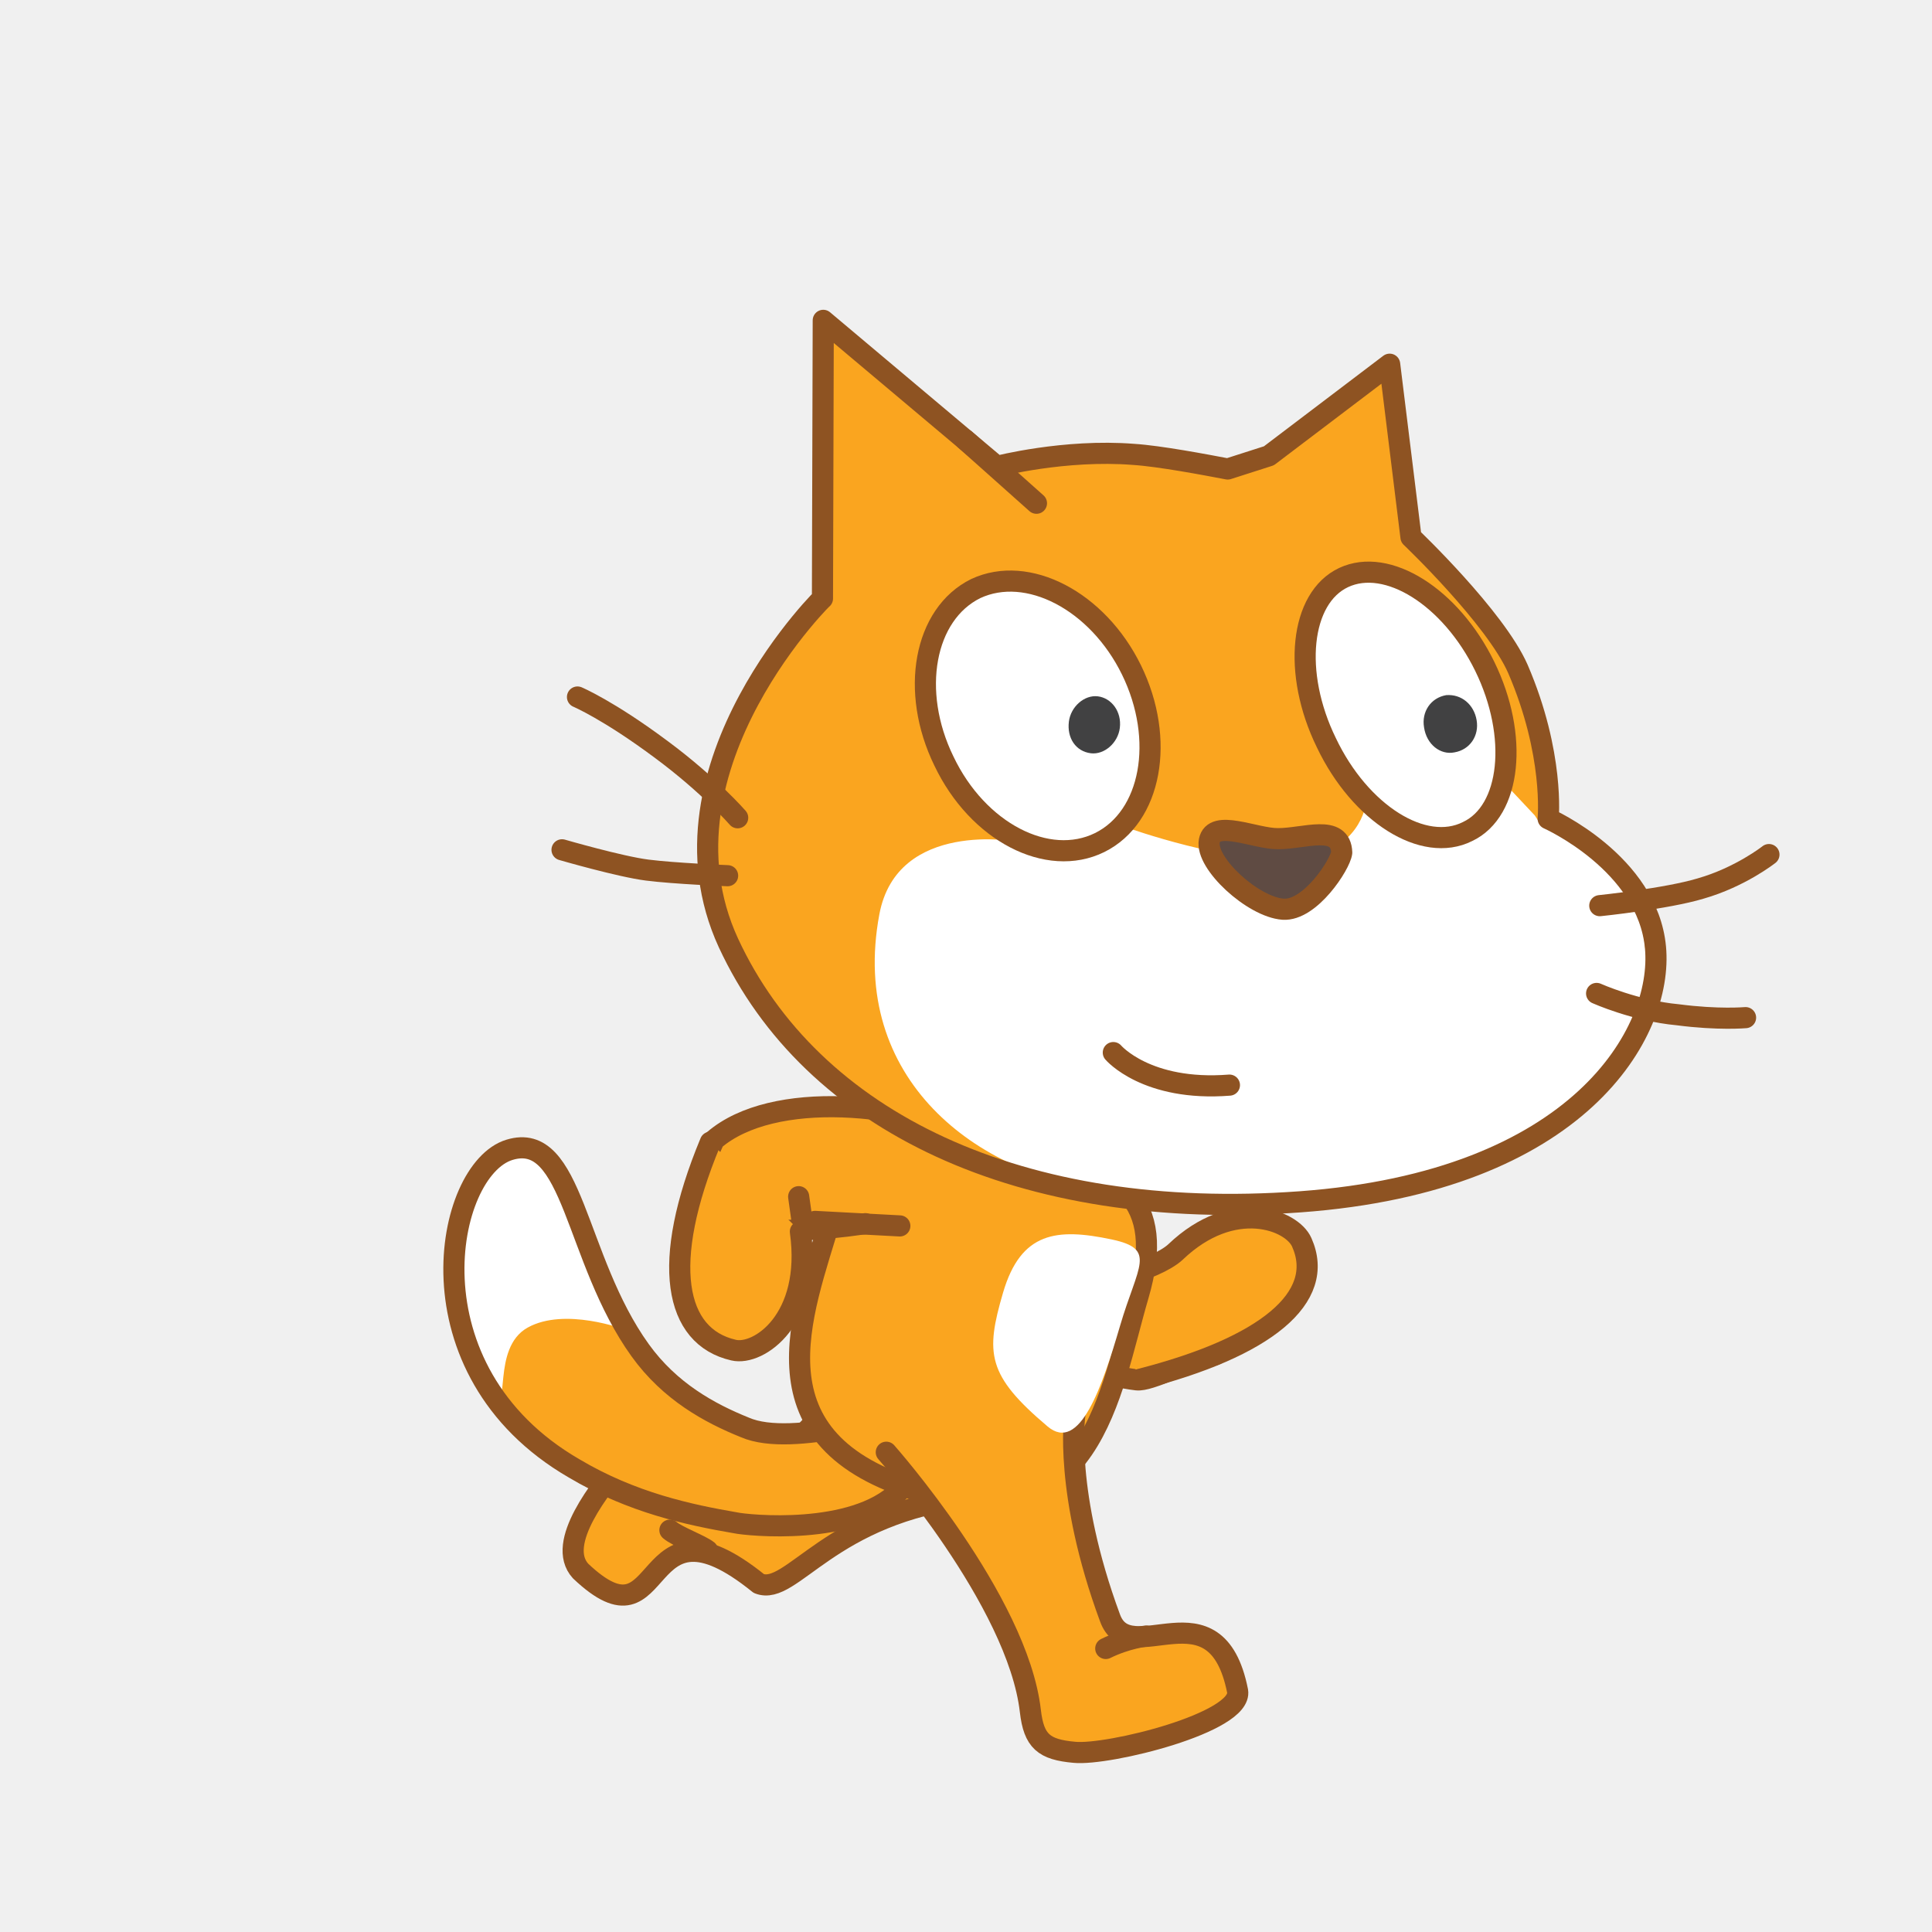
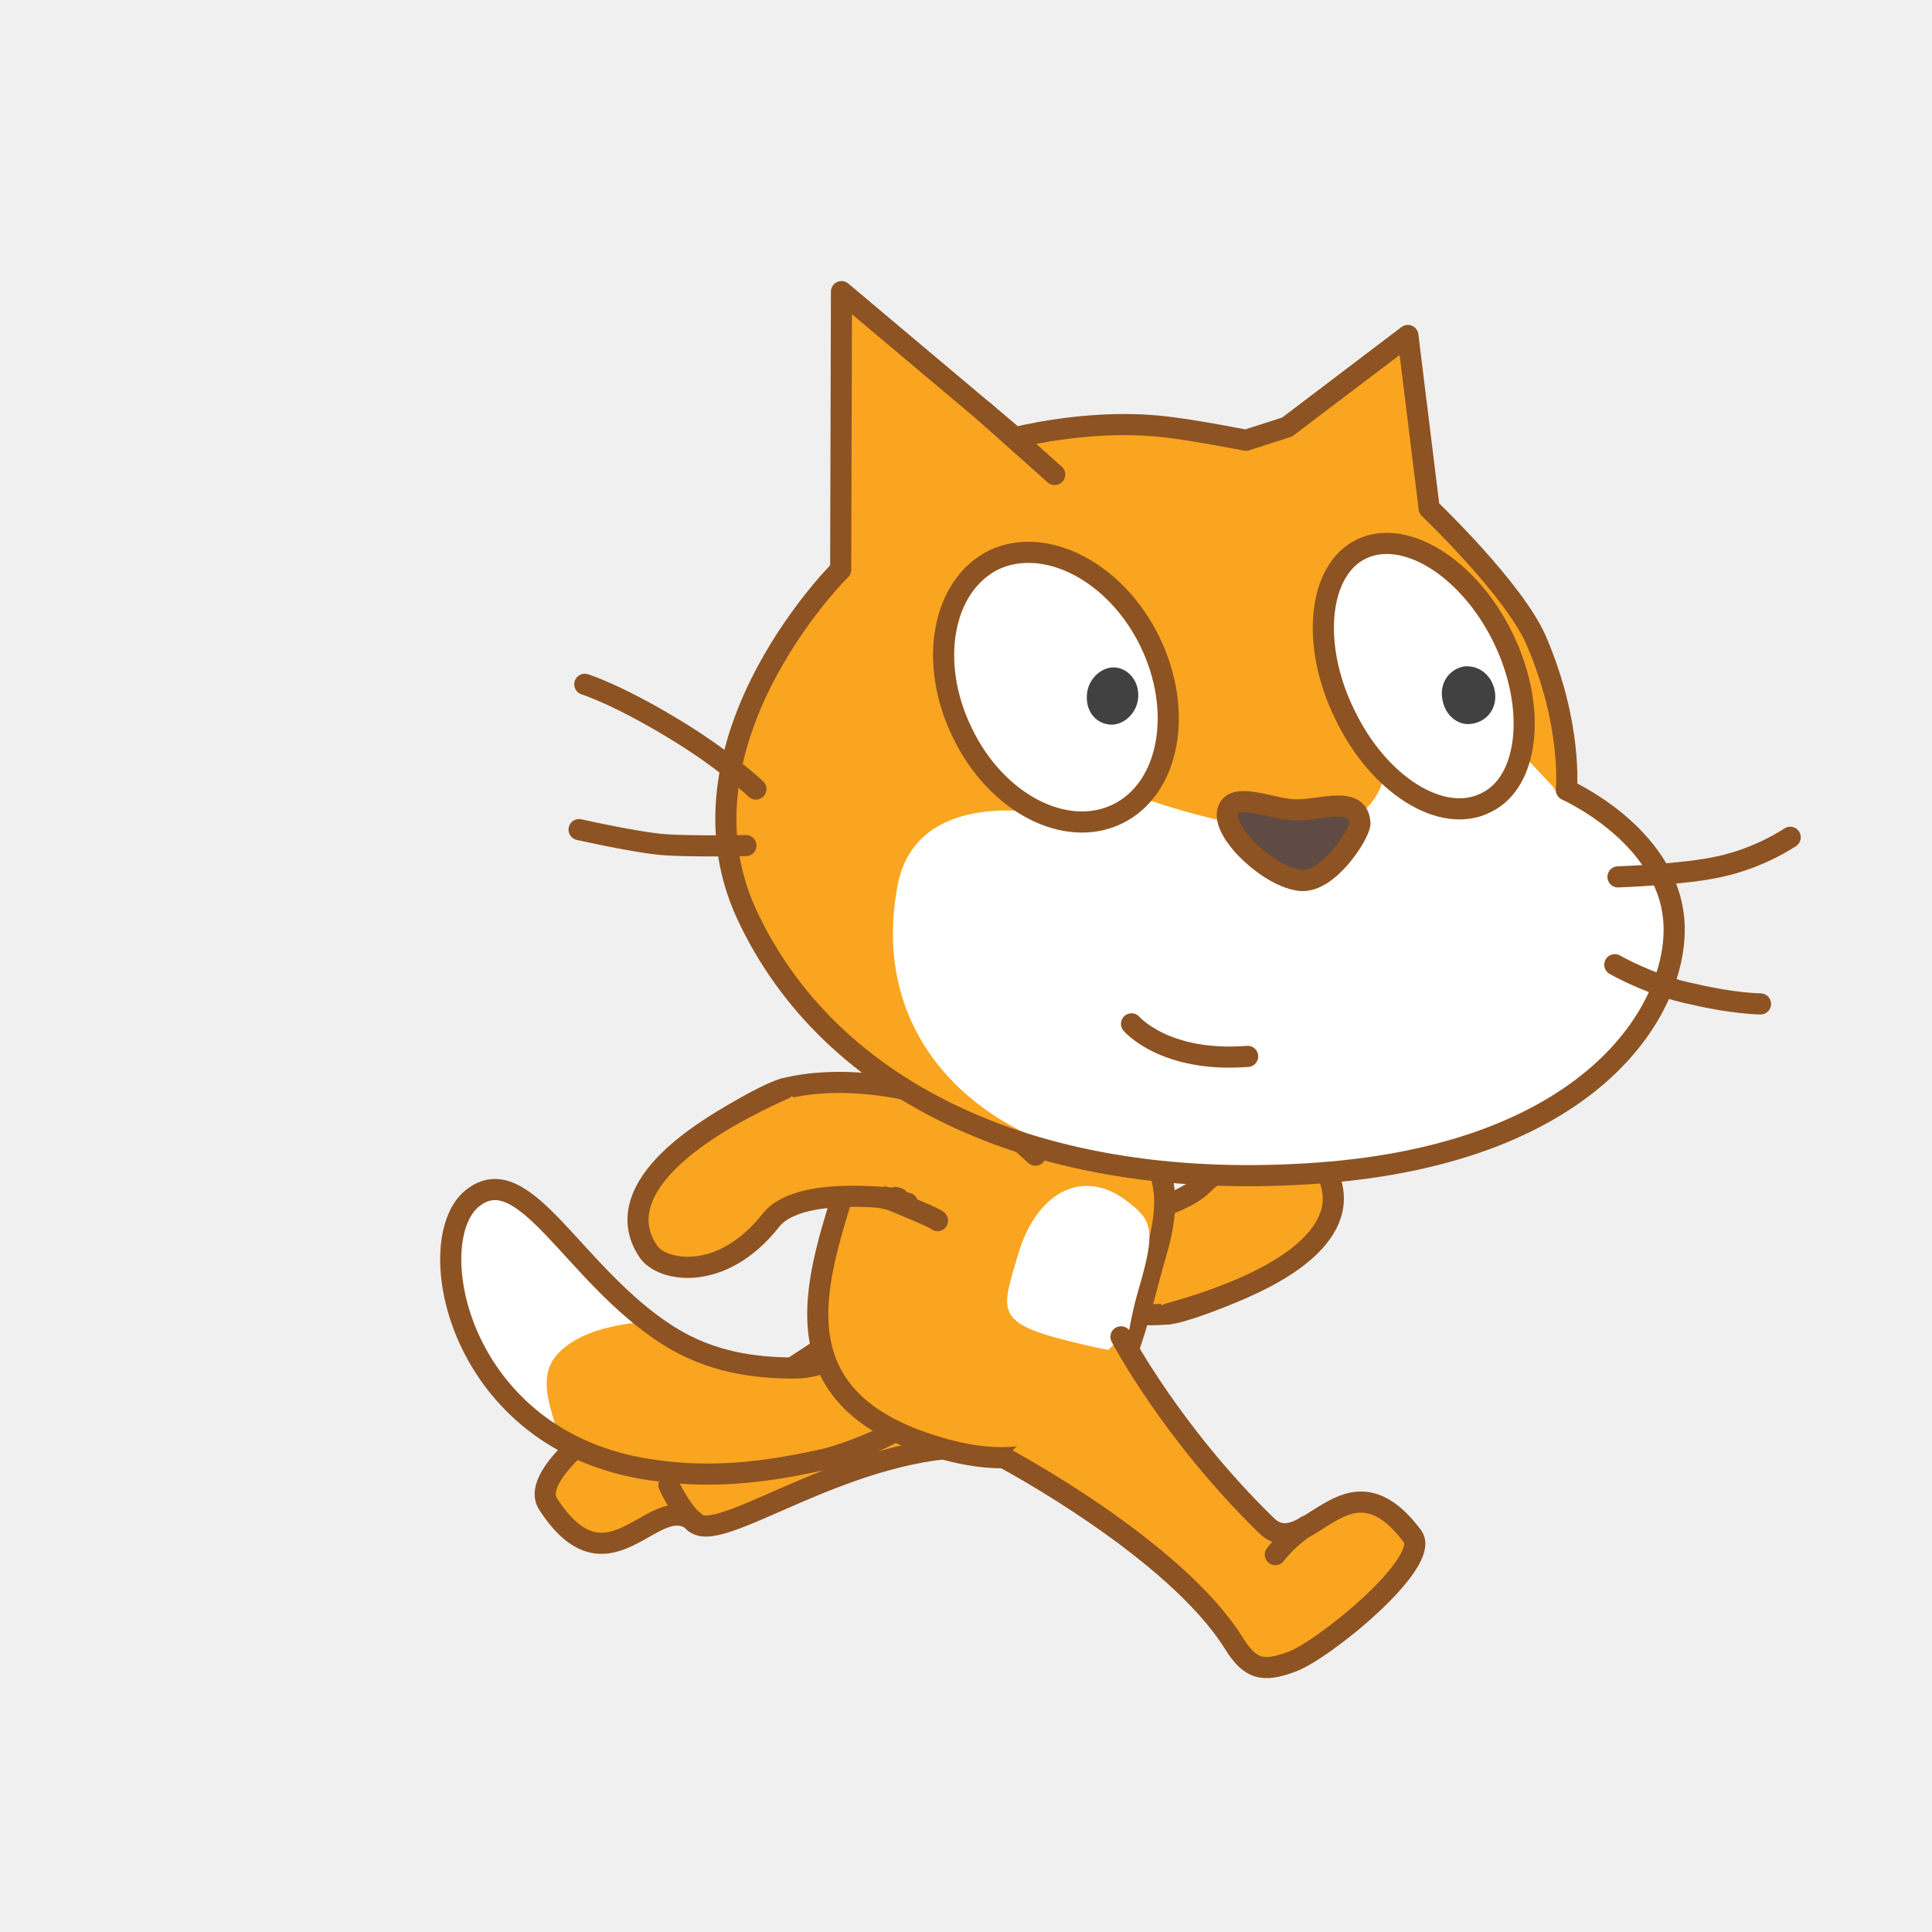
- <svg xmlns="http://www.w3.org/2000/svg" version="1.1" x="0px" y="0px" width="128px" height="128px" viewBox="-29.371 -20.524 128 128" enable-background="new -29.371 -20.524 128 128" xml:space="preserve">
+ <svg xmlns="http://www.w3.org/2000/svg" version="1.1" x="0px" y="0px" width="128px" height="128px" viewBox="-29.162 -18.62 128 128" enable-background="new -29.162 -18.62 128 128" xml:space="preserve">
  <defs />
  <g>
-     <path id="ID0.15909873321652412_37_" fill="#FAA51F" stroke="#8E5322" stroke-width="1.4" stroke-linecap="round" stroke-linejoin="round" d="   M39.573,59.108c-0.13,0.235,11.881,10.05,11.627,10.104c-1.957,0.421-4.36,1.788-5.265,1.682c-4.13-0.488-9.372-3.425-12.688-7.522   l-0.64-1.262" />
-     <path id="ID0.8143284288235009_17_" fill="#FAA51F" stroke="#8E5322" stroke-width="1.4" stroke-linecap="round" stroke-linejoin="round" d="   M45.151,63.56l-4.128-2.661" />
-     <path id="ID0.1790580078959465_41_" fill="#FAA51F" stroke="#8E5322" stroke-width="1.4" stroke-linecap="round" stroke-linejoin="round" d="   M42.377,61.642c-1.045-0.5,2.129,2.354,3.04,2.203c0.824-0.14,2.458-0.815,3.097-1.426c3.814-3.642,7.712-2.122,8.36-0.634   c1.63,3.657-2.383,6.947-10.732,9.076" />
-     <path id="ID0.527006761636585_19_" fill="#FAA51F" stroke="#8E5322" stroke-width="1.4" stroke-linecap="round" stroke-linejoin="round" d="   M26.123,72.091c0,0-3.863,4.252-5.123,4.949c-6.803-3.09-6.188-4.342-9.156-0.73c-1.363,1.658-4.436,5.402-2.75,7.25   c5.877,5.57,3.625-5.781,11.813,0.832c2.186,0.855,4.645-4.693,14.189-5.77" />
-     <path id="ID0.8937406223267317_26_" fill="#FAA51F" stroke="#8E5322" stroke-width="1.4" stroke-linecap="round" stroke-linejoin="round" d="   M17.512,82.21c-0.453-0.365-2.021-0.941-2.5-1.357" />
-     <path id="ID0.8535828334279358_16_" fill="#FAA51F" d="M19.975,74.044c-2.326-0.939-4.965-2.369-6.939-5.117   c-4.367-6.08-4.396-14.584-8.662-13.27c-4.268,1.316-6.908,14.594,4.271,21.092c3.863,2.299,7.686,3.096,10.701,3.615   c0.805,0.178,7.826,0.887,10.848-2.094c3.02-2.984,1.588-4.146,0.869-4.826C30.348,72.862,23.215,75.456,19.975,74.044z" />
-     <path id="ID0.914295740891248_16_" fill="#FFFFFF" d="M4.57,55.552c-2.094,0.258-4.271,4.82-4.072,8.516   c0.301,3.691,1.77,6.252,2.713,7.828c1.338,1.365-0.084-3.1,2.379-4.465c2.465-1.369,6.406,0.125,6.406,0.125   s-2.232-4.941-3.408-7.709C7.617,57.271,6.77,55.491,4.57,55.552z" />
-     <path id="ID0.40227043256163597_16_" fill="none" stroke="#8E5322" stroke-width="1.4" stroke-linecap="round" stroke-linejoin="round" d="   M19.975,74.044c-2.326-0.939-4.965-2.369-6.939-5.117c-4.367-6.08-4.396-14.584-8.662-13.27c-4.268,1.316-6.908,14.594,4.271,21.092   c3.863,2.299,7.686,3.096,10.701,3.615c0.805,0.178,7.826,0.887,10.848-2.094c3.02-2.984,1.588-4.146,0.869-4.826   C30.348,72.862,23.215,75.456,19.975,74.044z" />
-     <path id="ID0.46792364912107587_16_" fill="#FAA51F" stroke="#8E5322" stroke-width="1.4" stroke-linecap="round" stroke-linejoin="round" d="   M46.037,65.323c-1.887,6.428-3.016,16.311-14.434,12.959c-11.42-3.35-7.828-11.678-5.941-18.105   c1.887-6.43,6.326-7.002,12.756-5.115S47.924,58.894,46.037,65.323z" />
-     <path id="ID0.007584026083350182_16_" fill="#FAA51F" stroke="#8E5322" stroke-width="1.4" stroke-linecap="round" stroke-linejoin="round" d="   M41.836,73.276c0,0-0.732,5.084,2.328,13.373c1.279,3.592,7.016-2.408,8.459,4.867c0.355,2.08-8.58,4.281-10.816,4.055   c-2.018-0.182-2.682-0.727-2.914-2.736c-0.838-7.334-9.545-17.145-9.545-17.145" />
-     <path id="ID0.31672530295327306_16_" fill="#FAA51F" stroke="#8E5322" stroke-width="1.4" stroke-linecap="round" stroke-linejoin="round" d="   M46.566,87.868c0,0-1.309,0.146-2.678,0.824" />
-     <path id="ID0.38032895559445024_22_" fill="#FFFFFF" d="M44.837,67.31c-1.184,4.031-2.669,8.476-4.806,6.669   c-4.012-3.393-4.127-4.838-2.945-8.869c1.184-4.029,3.563-4.284,7.182-3.52C47.296,62.229,46.019,63.28,44.837,67.31z" />
-     <path id="ID0.15909873321652412_36_" fill="#FAA51F" stroke="#8E5322" stroke-width="1.4" stroke-linecap="round" stroke-linejoin="round" d="   M27.962,60.547c-13.416,1.929-11.193-2.934-10.023-5.544c3.902-3.349,12.7-2.536,18.258,0.111l0,0" />
-     <path id="ID0.8143284288235009_3_" fill="#FAA51F" stroke="#8E5322" stroke-width="1.4" stroke-linecap="round" stroke-linejoin="round" d="   M24.626,60.397l5.619,0.299" />
-     <path id="ID0.6682511982508004_3_" fill="none" stroke="#8E5322" stroke-width="1.4" stroke-linecap="round" stroke-linejoin="round" d="   M23.803,60.623l-0.26-1.864" />
-     <path id="ID0.1790580078959465_40_" fill="#FAA51F" stroke="#8E5322" stroke-width="1.4" stroke-linecap="round" stroke-linejoin="round" d="   M23.657,61.071c0.805,5.827-2.77,8.245-4.425,7.854c-3.906-0.89-4.882-5.733-1.541-13.775" />
-     <path id="ID0.2591130444779992_16_" fill="#FAA51F" d="M51.969,10.548c-1.477-0.281-4.527-0.859-6.227-0.967   c-4.592-0.365-9.066,0.797-9.066,0.797L25.172,0.7l-0.053,18.432c0.693-0.721-11.639,11.061-6.232,22.811   c5.492,11.859,19.383,18.506,37.887,17.156s24.055-11.244,23.535-16.85s-7.111-8.533-7.111-8.533s0.426-4.281-2.002-9.918   c-1.494-3.41-7.086-8.732-7.086-8.732L62.697,3.606l-8,6.068L51.969,10.548z" />
-     <path id="ID0.3588979784399271_16_" fill="#FFFFFF" d="M72.318,33.507l-2.139-2.279l-9.053,1.506c0,0-0.402,3.275-4.68,3.656   c-4.279,0.379-11.131-2.076-11.131-2.076l-7.268,0.92c0,0-7.979-1.486-9.158,4.816c-2.049,10.932,6.533,17.328,14.982,18.268   c5.459,0.672,9.018,0.404,12.975,0.188c17.449-0.977,23.582-10.699,22.766-16.342c-0.52-5.605-6.873-8-6.873-8L72.318,33.507z" />
-     <path id="ID0.2727069961838424_16_" fill="none" stroke="#8E5322" stroke-width="1.4" stroke-linecap="round" stroke-linejoin="round" d="   M76.619,39.478c0,0,4.432-0.457,6.674-1.133c2.645-0.756,4.533-2.251,4.533-2.251" />
-     <path id="ID0.5861211125738919_16_" fill="none" stroke="#8E5322" stroke-width="1.4" stroke-linecap="round" stroke-linejoin="round" d="   M76.408,45.294c0,0,2.576,1.155,5.373,1.412c2.693,0.353,4.496,0.191,4.496,0.191" />
-     <path id="ID0.4793355236761272_16_" fill="none" stroke="#8E5322" stroke-width="1.4" stroke-linecap="round" stroke-linejoin="round" d="   M34.576,8.608l4.721,4.209" />
-     <path id="ID0.48413723474368453_16_" fill="none" stroke="#8E5322" stroke-width="1.4" stroke-linecap="round" stroke-linejoin="round" d="   M51.969,10.548c-1.477-0.281-4.527-0.859-6.227-0.967c-4.592-0.365-9.066,0.797-9.066,0.797L25.172,0.7l-0.053,18.432   c0.693-0.721-11.639,11.061-6.232,22.811c5.492,11.859,19.383,18.506,37.887,17.156s24.055-11.244,23.535-16.85   s-7.111-8.533-7.111-8.533s0.426-4.281-2.002-9.918c-1.494-3.41-7.086-8.732-7.086-8.732L62.697,3.606l-8,6.068L51.969,10.548z" />
-     <path id="ID0.9024141579866409_16_" fill="none" stroke="#8E5322" stroke-width="1.4" stroke-linecap="round" stroke-linejoin="round" d="   M7.865,35.778c0,0,3.859,1.12,5.648,1.344c1.791,0.229,5.322,0.371,5.322,0.371" />
-     <path id="ID0.16030752705410123_16_" fill="none" stroke="#8E5322" stroke-width="1.4" stroke-linecap="round" stroke-linejoin="round" d="   M19.502,33.655c0,0-1.873-2.161-5.039-4.508c-3.514-2.624-5.574-3.492-5.574-3.492" />
-     <path id="ID0.40023312577977777_16_" fill="#FFFFFF" stroke="#8E5322" stroke-width="1.4" stroke-linecap="round" stroke-linejoin="round" d="   M69,23.628c2.252,4.609,1.74,9.584-1.145,10.941c-2.9,1.457-7.109-1.178-9.352-5.887c-2.254-4.609-1.742-9.586,1.145-10.943   C62.539,16.384,66.746,19.017,69,23.628z" />
-     <path id="ID0.43813491938635707_16_" fill="#414142" d="M68.459,27.188c0.178,1.029-0.441,1.961-1.471,2.135   c-0.93,0.189-1.85-0.529-2.012-1.658c-0.176-1.027,0.441-1.959,1.471-2.135C67.465,25.454,68.283,26.159,68.459,27.188" />
-     <path id="ID0.4253597157076001_16_" fill="#FFFFFF" stroke="#8E5322" stroke-width="1.4" stroke-linecap="round" stroke-linejoin="round" d="   M45.596,23.868c2.254,4.611,1.318,9.734-2.113,11.43c-3.434,1.691-8.076-0.693-10.318-5.402c-2.252-4.609-1.32-9.734,2.111-11.426   C38.697,16.874,43.34,19.259,45.596,23.868z" />
-     <path id="ID0.814307457767427_16_" fill="#414142" d="M44.82,27.704c-0.121,0.992-1.027,1.787-1.92,1.678   c-0.992-0.123-1.59-1.002-1.455-2.094c0.121-0.992,1.027-1.789,1.92-1.678C44.258,25.72,44.955,26.612,44.82,27.704" />
-     <path id="ID0.5240494590252638_16_" fill="#5F4B43" stroke="#8E5322" stroke-width="1.4" stroke-linecap="round" stroke-linejoin="round" d="   M55.303,35.04c1.713,0.008,4.154-1,4.219,0.922c-0.098,0.793-2.09,3.875-3.887,3.752c-1.998-0.145-5.166-3.053-4.885-4.529   C51.033,33.708,53.789,35.056,55.303,35.04z" />
-     <path id="ID0.046259244438260794_16_" fill="#FFFFFF" stroke="#8E5322" stroke-width="1.4" stroke-linecap="round" stroke-linejoin="round" d="   M44.389,49.212c0,0,2.199,2.588,7.693,2.156" />
+     <path id="ID0.527006761636585_19_" fill="#FAA51F" stroke="#8E5322" stroke-width="1.4" stroke-linecap="round" stroke-linejoin="round" d="   M26.723,69.755c0,0-7.025,4.742-8.377,5.246c-1.074-1.814-2.37-2.232-4.305-1.32c-2.011,0.973-8.272,5.285-6.881,7.361   c4.15,6.381,7.144-1.406,9.865,1.313c1.965,1.105,10.197-5.297,18.823-5.111" />
+     <path id="ID0.8937406223267317_26_" fill="#FAA51F" stroke="#8E5322" stroke-width="1.4" stroke-linecap="round" stroke-linejoin="round" d="   M16.85,82.257c-1.056-1.006-1.694-2.486-1.694-2.486" />
+     <path id="ID0.15909873321652412_37_" fill="#FAA51F" stroke="#8E5322" stroke-width="1.4" stroke-linecap="round" stroke-linejoin="round" d="   M39.525,58.255c-0.076,0.258,13.992,8.297,13.754,8.404c-1.822,0.825-4.135,1.682-5.042,1.769   c-4.139,0.396-9.884-1.364-13.993-4.668l-0.892-1.099" />
+     <path id="ID0.8143284288235009_17_" fill="#FAA51F" stroke="#8E5322" stroke-width="1.4" stroke-linecap="round" stroke-linejoin="round" d="   M45.92,61.426l-4.598-1.728" />
+     <path id="ID0.1790580078959465_41_" fill="#FAA51F" stroke="#8E5322" stroke-width="1.4" stroke-linecap="round" stroke-linejoin="round" d="   M42.025,60.19c-1.055-0.479,4.438,1.406,5.344,1.235c0.823-0.155,2.442-0.864,3.068-1.486c3.74-3.72,7.668-2.279,8.347-0.804   c1.704,3.623-2.242,6.994-10.547,9.292" />
+     <path id="ID0.8535828334279358_16_" fill="#FAA51F" d="M23.456,72.015c-2.508-0.002-5.49-0.342-8.348-2.154   c-6.321-4.014-9.523-11.889-12.99-9.076c-3.467,2.813-0.96,16.117,11.838,17.973c4.441,0.689,8.285-0.002,11.276-0.645   c0.812-0.137,7.592-2.1,9.28-5.994s-0.074-4.438-0.995-4.801C32.637,67.048,26.988,72.114,23.456,72.015z" />
+     <path id="ID0.914295740891248_16_" fill="#FFFFFF" d="M2.261,60.614c-1.847,1.02-2.163,6.063-0.599,9.416   c1.658,3.314,3.977,5.143,5.441,6.252c1.75,0.764-1.234-2.844,0.54-5.031c1.774-2.191,5.989-2.275,5.989-2.275   s-3.916-3.748-6.04-5.881C5.729,61.069,4.278,59.737,2.261,60.614z" />
+     <path id="ID0.40227043256163597_16_" fill="none" stroke="#8E5322" stroke-width="1.4" stroke-linecap="round" stroke-linejoin="round" d="   M23.456,72.015c-2.508-0.002-5.49-0.342-8.348-2.154c-6.321-4.014-9.523-11.889-12.99-9.076c-3.467,2.813-0.96,16.117,11.838,17.973   c4.441,0.689,8.285-0.002,11.276-0.645c0.812-0.137,7.592-2.1,9.28-5.994s-0.074-4.438-0.995-4.801   C32.637,67.048,26.988,72.114,23.456,72.015z" />
+     <path id="ID0.46792364912107587_16_" fill="#FAA51F" stroke="#8E5322" stroke-width="1.4" stroke-linecap="round" stroke-linejoin="round" d="   M47.453,64.321c-1.887,6.43-3.016,16.313-14.435,12.961s-7.827-11.678-5.94-18.107s6.326-7.002,12.756-5.115   C46.263,55.948,49.34,57.894,47.453,64.321z" />
+     <path id="ID0.38032895559445024_22_" fill="#FFFFFF" d="M46.252,66.88c-1.184,4.031-0.039,4.409-3.41,3.637   c-6.237-1.43-5.727-2.028-4.544-6.06c1.184-4.031,4.233-5.754,7.182-3.52C47.213,62.251,47.434,62.853,46.252,66.88z" />
+     <path id="ID0.007584026083350182_16_" fill="#FAA51F" stroke="#8E5322" stroke-width="1.4" stroke-linecap="round" stroke-linejoin="round" d="   M45.107,69.948c0,0,3.277,6.289,9.596,12.465c2.695,2.697,5.307-5.184,9.729,0.771c1.213,1.727-5.918,7.545-8.035,8.301   c-1.9,0.699-2.734,0.492-3.805-1.225c-3.9-6.268-15.166-12.258-15.166-12.258" />
+     <path id="ID0.31672530295327306_16_" fill="#FAA51F" stroke="#8E5322" stroke-width="1.4" stroke-linecap="round" stroke-linejoin="round" d="   M57.395,82.485c0,0-1.119,0.691-2.064,1.893" />
+     <path id="ID0.15909873321652412_36_" fill="#FAA51F" stroke="#8E5322" stroke-width="1.4" stroke-linecap="round" stroke-linejoin="round" d="   M32.953,62.251c0.037-0.266-15.08-6.098-14.861-6.239c1.678-1.09,3.835-2.284,4.719-2.507c4.032-1.016,9.977-0.139,14.536,2.51   l2.091,1.901" />
+     <path id="ID0.8143284288235009_3_" fill="#FAA51F" stroke="#8E5322" stroke-width="1.4" stroke-linecap="round" stroke-linejoin="round" d="   M26.154,60.078l4.806,1.017" />
+     <path id="ID0.1790580078959465_40_" fill="#FAA51F" stroke="#8E5322" stroke-width="1.4" stroke-linecap="round" stroke-linejoin="round" d="   M30.19,60.714c1.396,0.395-6.214-1.106-8.278,1.514c-3.265,4.143-7.238,3.406-8.131,2.05c-2.229-3.325,1.165-7.251,9.029-10.772" />
+     <path id="ID0.2591130444779992_16_" fill="#FAA51F" d="M53.385,10.548c-1.477-0.283-4.528-0.861-6.228-0.969   c-4.591-0.363-9.065,0.799-9.065,0.799L26.588,0.7l-0.053,18.432c0.693-0.723-11.639,11.061-6.232,22.809   C25.794,53.8,39.686,60.448,58.188,59.099c18.504-1.35,24.055-11.244,23.536-16.85c-0.52-5.605-7.111-8.535-7.111-8.535   s0.426-4.279-2.003-9.918c-1.494-3.408-7.086-8.732-7.086-8.732L64.113,3.606l-8.001,6.068L53.385,10.548z" />
+     <path id="ID0.3588979784399271_16_" fill="#FFFFFF" d="M73.733,33.505l-2.138-2.277l-9.053,1.506c0,0-0.402,3.275-4.681,3.656   c-4.279,0.379-11.131-2.076-11.131-2.076l-7.267,0.918c0,0-7.979-1.486-9.158,4.818c-2.05,10.93,6.533,17.328,14.981,18.266   c5.459,0.674,9.019,0.406,12.975,0.188c17.45-0.975,23.583-10.697,22.767-16.342c-0.521-5.604-6.873-8-6.873-8L73.733,33.505z" />
+     <path id="ID0.2727069961838424_16_" fill="none" stroke="#8E5322" stroke-width="1.4" stroke-linecap="round" stroke-linejoin="round" d="   M78.035,39.476c0,0,4.452-0.156,6.733-0.682c2.691-0.574,4.675-1.943,4.675-1.943" />
+     <path id="ID0.5861211125738919_16_" fill="none" stroke="#8E5322" stroke-width="1.4" stroke-linecap="round" stroke-linejoin="round" d="   M77.823,45.294c0,0,2.445,1.41,5.201,1.951c2.643,0.627,4.452,0.648,4.452,0.648" />
+     <path id="ID0.4793355236761272_16_" fill="none" stroke="#8E5322" stroke-width="1.4" stroke-linecap="round" stroke-linejoin="round" d="   M35.992,8.608l4.721,4.209" />
+     <path id="ID0.48413723474368453_16_" fill="none" stroke="#8E5322" stroke-width="1.4" stroke-linecap="round" stroke-linejoin="round" d="   M53.385,10.548c-1.477-0.283-4.528-0.861-6.228-0.969c-4.591-0.363-9.065,0.799-9.065,0.799L26.588,0.7l-0.053,18.432   c0.693-0.723-11.639,11.061-6.232,22.809C25.794,53.8,39.686,60.448,58.188,59.099c18.504-1.35,24.055-11.244,23.536-16.85   c-0.52-5.605-7.111-8.535-7.111-8.535s0.426-4.279-2.003-9.918c-1.494-3.408-7.086-8.732-7.086-8.732L64.113,3.606l-8.001,6.068   L53.385,10.548z" />
+     <path id="ID0.9024141579866409_16_" fill="none" stroke="#8E5322" stroke-width="1.4" stroke-linecap="round" stroke-linejoin="round" d="   M9.203,36.343c0,0,3.92,0.887,5.719,1.006c1.801,0.121,5.334,0.053,5.334,0.053" />
+     <path id="ID0.16030752705410123_16_" fill="none" stroke="#8E5322" stroke-width="1.4" stroke-linecap="round" stroke-linejoin="round" d="   M20.918,33.655c0,0-2.074-1.969-5.452-3.998c-3.749-2.275-5.884-2.941-5.884-2.941" />
+     <path id="ID0.40023312577977777_16_" fill="#FFFFFF" stroke="#8E5322" stroke-width="1.4" stroke-linecap="round" stroke-linejoin="round" d="   M70.416,23.626c2.252,4.609,1.74,9.584-1.146,10.943c-2.9,1.455-7.109-1.18-9.352-5.887c-2.254-4.609-1.741-9.586,1.146-10.943   C63.954,16.382,68.162,19.017,70.416,23.626z" />
+     <path id="ID0.43813491938635707_16_" fill="#414142" d="M69.875,27.187c0.177,1.029-0.441,1.961-1.471,2.137   c-0.931,0.188-1.85-0.531-2.012-1.658c-0.177-1.029,0.441-1.961,1.47-2.137C68.881,25.452,69.699,26.157,69.875,27.187" />
+     <path id="ID0.4253597157076001_16_" fill="#FFFFFF" stroke="#8E5322" stroke-width="1.4" stroke-linecap="round" stroke-linejoin="round" d="   M47.011,23.868c2.254,4.611,1.319,9.734-2.112,11.428c-3.434,1.693-8.076-0.691-10.318-5.4c-2.253-4.611-1.32-9.734,2.111-11.428   C40.112,16.872,44.756,19.259,47.011,23.868z" />
+     <path id="ID0.814307457767427_16_" fill="#414142" d="M46.235,27.702c-0.121,0.994-1.026,1.789-1.919,1.678   c-0.992-0.121-1.59-1.002-1.455-2.092c0.121-0.994,1.026-1.789,1.919-1.68C45.674,25.718,46.37,26.612,46.235,27.702" />
+     <path id="ID0.5240494590252638_16_" fill="#5F4B43" stroke="#8E5322" stroke-width="1.4" stroke-linecap="round" stroke-linejoin="round" d="   M56.718,35.038c1.713,0.01,4.155-1,4.219,0.924c-0.098,0.793-2.089,3.873-3.887,3.752c-1.998-0.145-5.165-3.055-4.884-4.531   C52.448,33.706,55.204,35.054,56.718,35.038z" />
+     <path id="ID0.046259244438260794_16_" fill="#FFFFFF" stroke="#8E5322" stroke-width="1.4" stroke-linecap="round" stroke-linejoin="round" d="   M45.804,49.212c0,0,2.2,2.586,7.694,2.156" />
  </g>
</svg>
